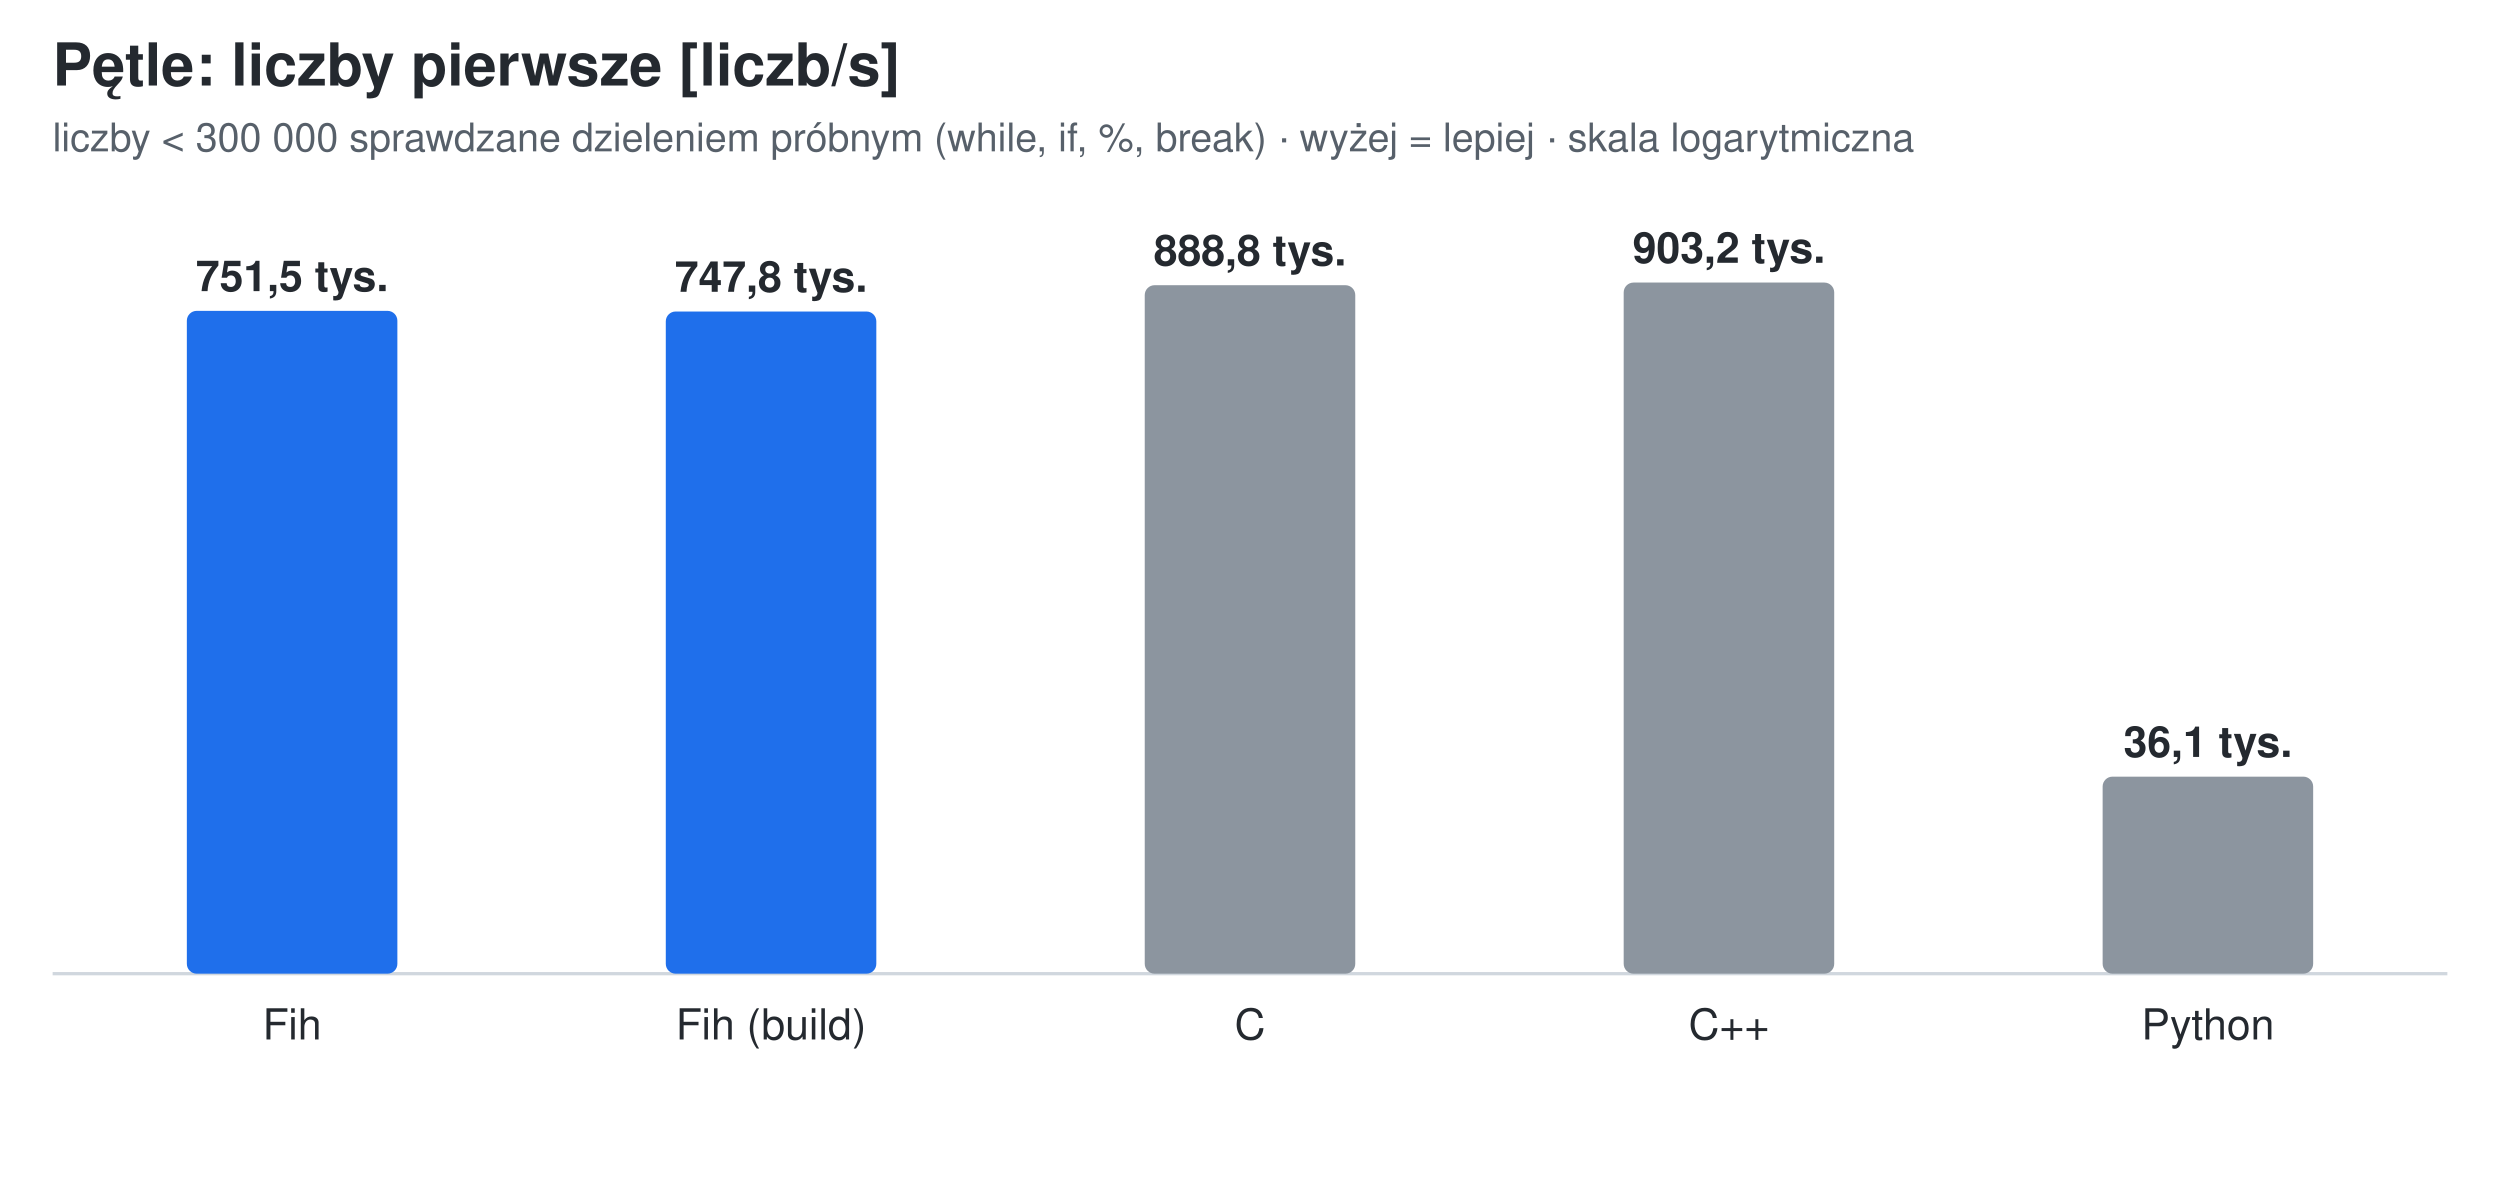
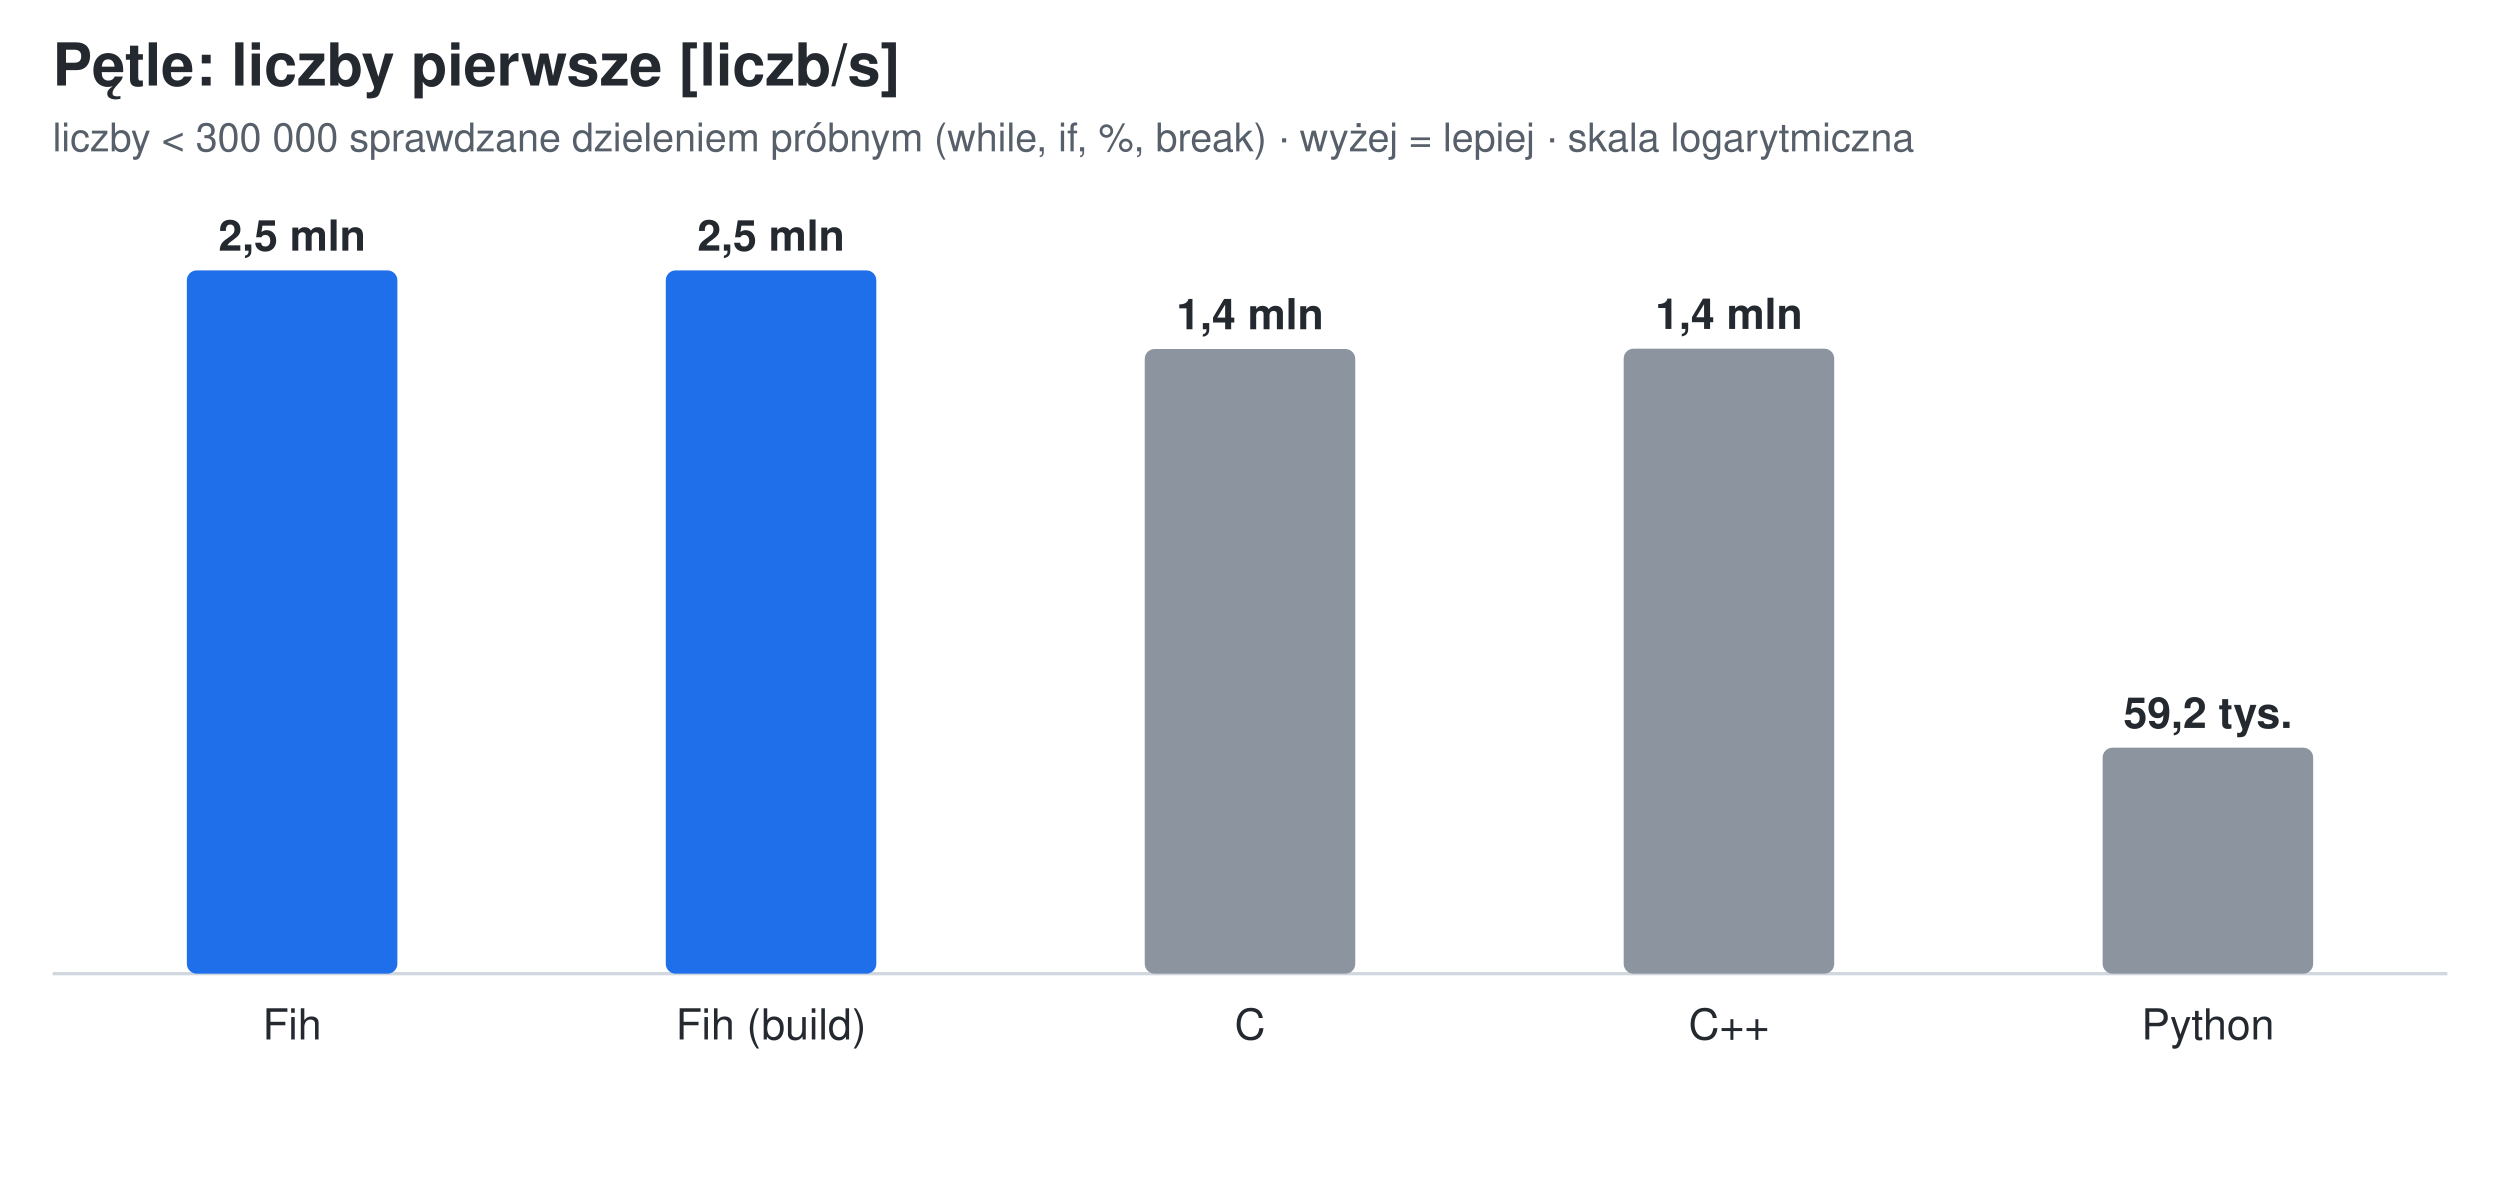
<svg xmlns="http://www.w3.org/2000/svg" width="760" height="360" viewBox="0 0 760 360">
  <style>
text{font-family:-apple-system,'Segoe UI',Helvetica,Arial,sans-serif;fill:#24292f}
.t{font-size:18px;font-weight:600}.s{font-size:12px;fill:#57606a}.v{font-size:13px;font-weight:600}
.l{font-size:13px}.g{stroke:#d0d7de}.b{fill:#8c959f}.f{fill:#1f6feb}
@media (prefers-color-scheme:dark){text{fill:#e6edf3}.s{fill:#8b949e}.g{stroke:#30363d}.b{fill:#6e7681}.f{fill:#4493f8}}
</style>
  <text class="t" x="16" y="26">Pętle: liczby pierwsze [liczb/s]</text>
  <text class="s" x="16" y="46">liczby &lt; 300 000 sprawdzane dzieleniem próbnym (while, if, %, break) · wyżej = lepiej · skala logarytmiczna</text>
  <line class="g" x1="16" x2="744" y1="296" y2="296" />
-   <rect class="f" x="56.8" y="94.5" width="64.0" height="201.5" rx="3" />
-   <text class="v" x="88.8" y="88.5" text-anchor="middle">751,5 tys.</text>
+   <rect class="f" x="56.8" y="82.2" width="64.0" height="213.8" rx="3" />
+   <text class="v" x="88.8" y="76.2" text-anchor="middle">2,5 mln</text>
  <text class="l" x="88.8" y="316" text-anchor="middle">Fih</text>
-   <rect class="f" x="202.4" y="94.7" width="64.0" height="201.3" rx="3" />
-   <text class="v" x="234.4" y="88.7" text-anchor="middle">747,8 tys.</text>
+   <rect class="f" x="202.4" y="82.2" width="64.0" height="213.8" rx="3" />
+   <text class="v" x="234.4" y="76.2" text-anchor="middle">2,5 mln</text>
  <text class="l" x="234.4" y="316" text-anchor="middle">Fih (build)</text>
-   <rect class="b" x="348.0" y="86.7" width="64.0" height="209.3" rx="3" />
-   <text class="v" x="380.0" y="80.7" text-anchor="middle">888,8 tys.</text>
+   <rect class="b" x="348.0" y="106.1" width="64.0" height="189.9" rx="3" />
+   <text class="v" x="380.0" y="100.1" text-anchor="middle">1,4 mln</text>
  <text class="l" x="380.0" y="316" text-anchor="middle">C</text>
-   <rect class="b" x="493.6" y="85.9" width="64.0" height="210.1" rx="3" />
-   <text class="v" x="525.6" y="79.9" text-anchor="middle">903,2 tys.</text>
+   <rect class="b" x="493.6" y="106.0" width="64.0" height="190.0" rx="3" />
+   <text class="v" x="525.6" y="100.0" text-anchor="middle">1,4 mln</text>
  <text class="l" x="525.6" y="316" text-anchor="middle">C++</text>
-   <rect class="b" x="639.2" y="236.1" width="64.0" height="59.9" rx="3" />
-   <text class="v" x="671.2" y="230.1" text-anchor="middle">36,1 tys.</text>
+   <rect class="b" x="639.2" y="227.3" width="64.0" height="68.7" rx="3" />
+   <text class="v" x="671.2" y="221.3" text-anchor="middle">59,2 tys.</text>
  <text class="l" x="671.2" y="316" text-anchor="middle">Python</text>
</svg>
